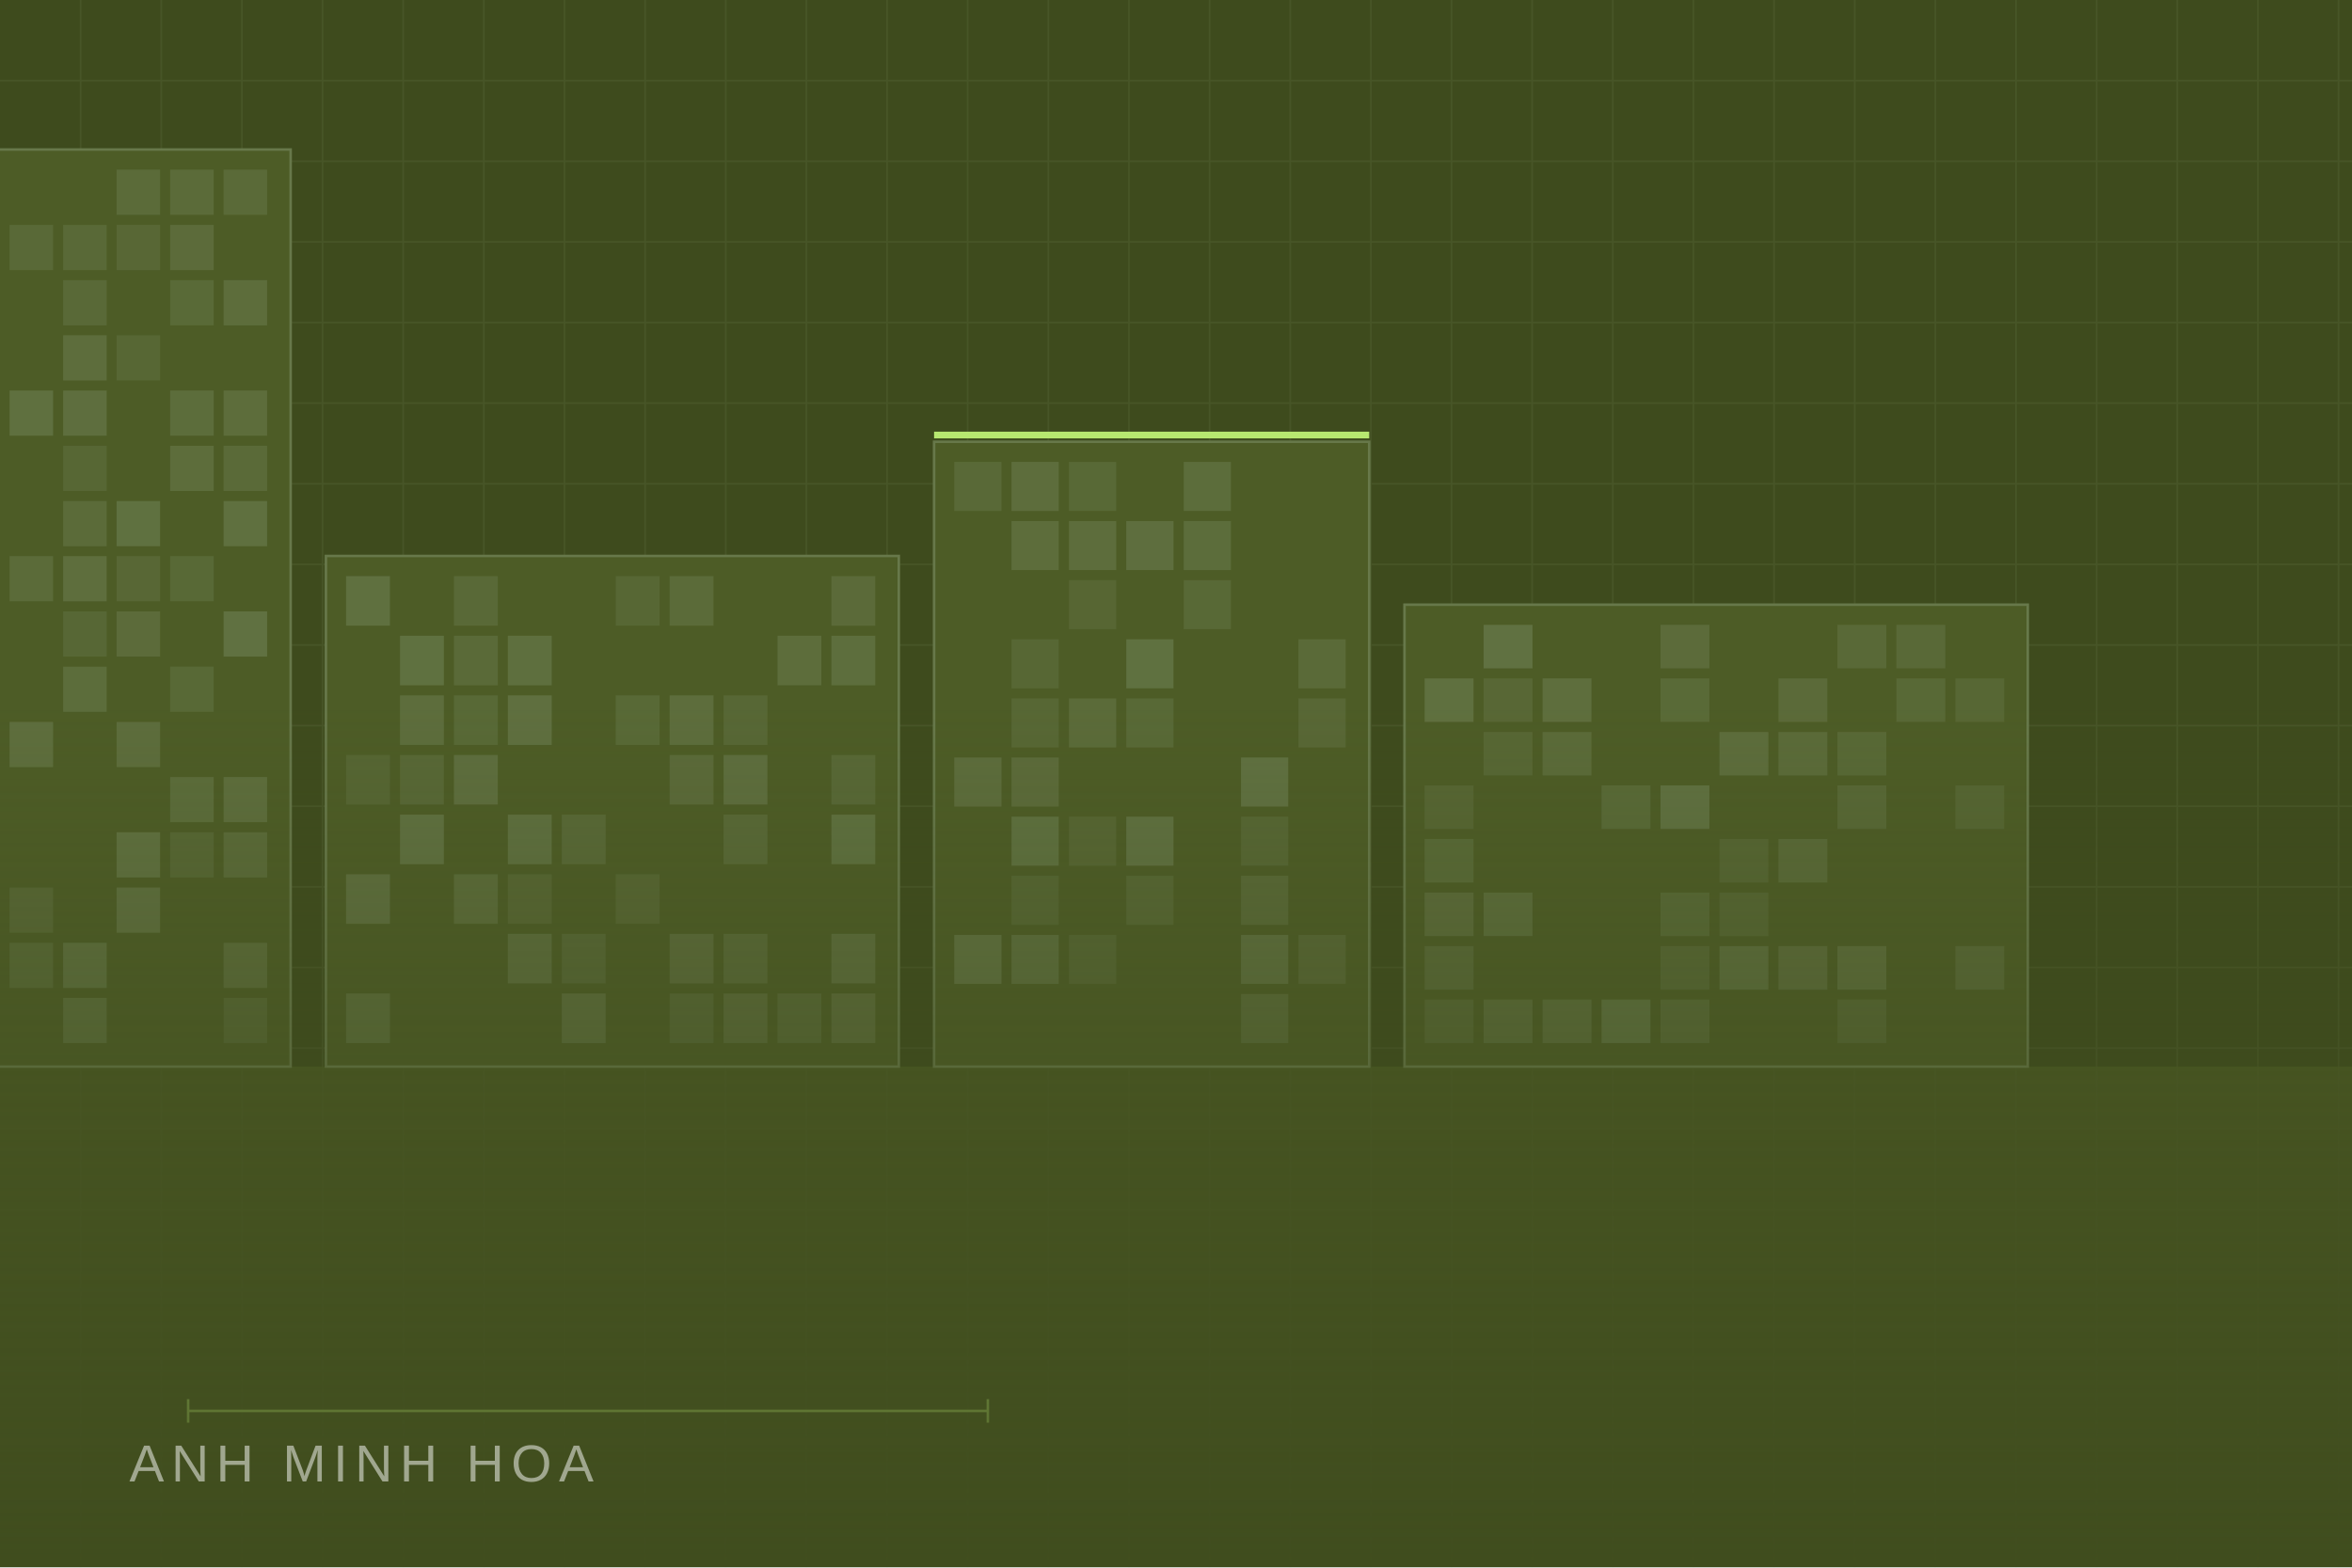
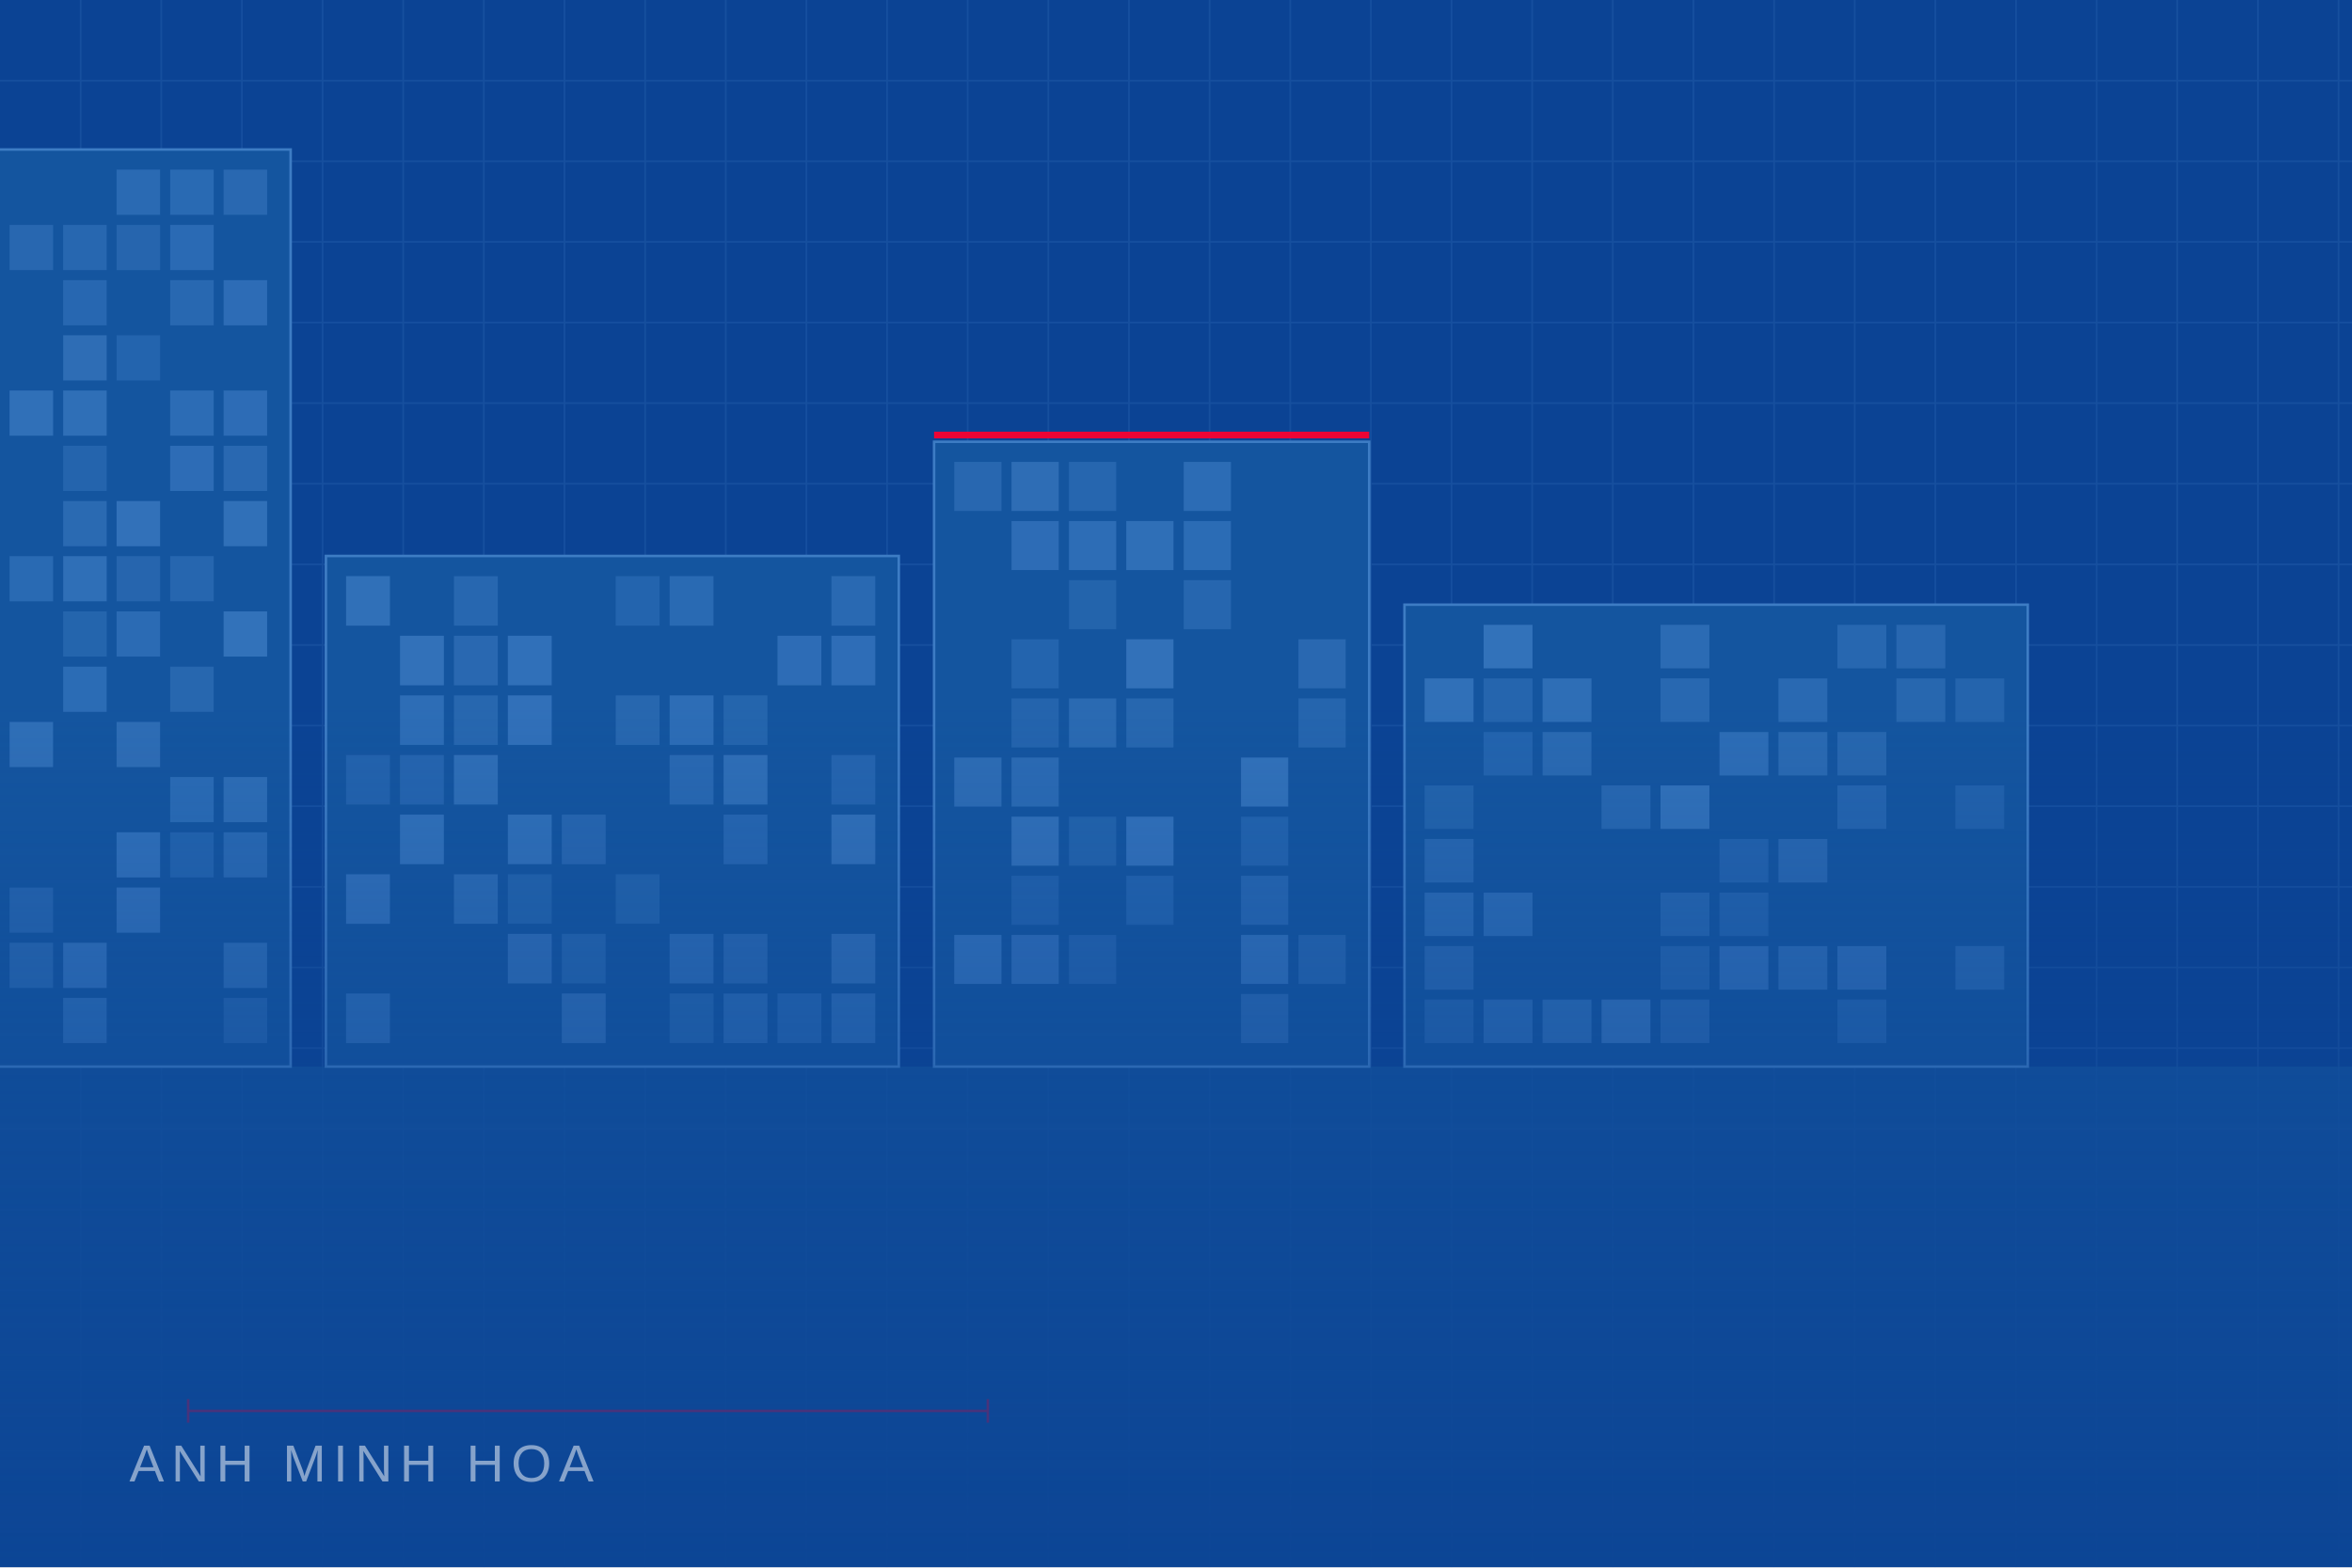
<svg xmlns="http://www.w3.org/2000/svg" viewBox="0 0 1400 933" width="1400" height="933" role="img" aria-label="Ảnh minh họa công trình">
-   <rect width="1400" height="933" fill="#3e4b1d" />
-   <g stroke="#67784a" stroke-width="1" opacity="0.22">
+   <rect width="1400" height="933" fill="#0b4394" />
+   <g stroke="#3d7cc4" stroke-width="1" opacity="0.22">
    <line x1="48" y1="0" x2="48" y2="933" />
    <line x1="96" y1="0" x2="96" y2="933" />
    <line x1="144" y1="0" x2="144" y2="933" />
    <line x1="192" y1="0" x2="192" y2="933" />
    <line x1="240" y1="0" x2="240" y2="933" />
    <line x1="288" y1="0" x2="288" y2="933" />
    <line x1="336" y1="0" x2="336" y2="933" />
    <line x1="384" y1="0" x2="384" y2="933" />
    <line x1="432" y1="0" x2="432" y2="933" />
    <line x1="480" y1="0" x2="480" y2="933" />
    <line x1="528" y1="0" x2="528" y2="933" />
    <line x1="576" y1="0" x2="576" y2="933" />
    <line x1="624" y1="0" x2="624" y2="933" />
    <line x1="672" y1="0" x2="672" y2="933" />
    <line x1="720" y1="0" x2="720" y2="933" />
    <line x1="768" y1="0" x2="768" y2="933" />
    <line x1="816" y1="0" x2="816" y2="933" />
    <line x1="864" y1="0" x2="864" y2="933" />
    <line x1="912" y1="0" x2="912" y2="933" />
    <line x1="960" y1="0" x2="960" y2="933" />
    <line x1="1008" y1="0" x2="1008" y2="933" />
    <line x1="1056" y1="0" x2="1056" y2="933" />
    <line x1="1104" y1="0" x2="1104" y2="933" />
    <line x1="1152" y1="0" x2="1152" y2="933" />
    <line x1="1200" y1="0" x2="1200" y2="933" />
    <line x1="1248" y1="0" x2="1248" y2="933" />
    <line x1="1296" y1="0" x2="1296" y2="933" />
    <line x1="1344" y1="0" x2="1344" y2="933" />
    <line x1="1392" y1="0" x2="1392" y2="933" />
    <line x1="0" y1="48" x2="1400" y2="48" />
    <line x1="0" y1="96" x2="1400" y2="96" />
    <line x1="0" y1="144" x2="1400" y2="144" />
    <line x1="0" y1="192" x2="1400" y2="192" />
    <line x1="0" y1="240" x2="1400" y2="240" />
    <line x1="0" y1="288" x2="1400" y2="288" />
    <line x1="0" y1="336" x2="1400" y2="336" />
    <line x1="0" y1="384" x2="1400" y2="384" />
    <line x1="0" y1="432" x2="1400" y2="432" />
    <line x1="0" y1="480" x2="1400" y2="480" />
    <line x1="0" y1="528" x2="1400" y2="528" />
    <line x1="0" y1="576" x2="1400" y2="576" />
    <line x1="0" y1="624" x2="1400" y2="624" />
    <line x1="0" y1="672" x2="1400" y2="672" />
    <line x1="0" y1="720" x2="1400" y2="720" />
    <line x1="0" y1="768" x2="1400" y2="768" />
    <line x1="0" y1="816" x2="1400" y2="816" />
    <line x1="0" y1="864" x2="1400" y2="864" />
    <line x1="0" y1="912" x2="1400" y2="912" />
  </g>
-   <rect x="0" y="635" width="1400" height="298" fill="#4d5c26" opacity="0.75" />
-   <rect x="-70" y="89" width="243" height="546" fill="#4d5c26" stroke="#67784a" stroke-width="1.5" />
-   <rect x="-58.0" y="133.9" width="25.9" height="26.9" fill="#67784a" opacity="0.67" />
-   <rect x="-58.0" y="166.8" width="25.9" height="26.9" fill="#67784a" opacity="0.53" />
-   <rect x="-58.0" y="199.6" width="25.9" height="26.9" fill="#67784a" opacity="0.65" />
-   <rect x="-58.0" y="265.4" width="25.9" height="26.9" fill="#67784a" opacity="0.44" />
-   <rect x="-58.0" y="364.0" width="25.9" height="26.9" fill="#67784a" opacity="0.65" />
-   <rect x="-58.0" y="396.9" width="25.9" height="26.9" fill="#67784a" opacity="0.46" />
-   <rect x="-58.0" y="429.8" width="25.9" height="26.9" fill="#67784a" opacity="0.38" />
-   <rect x="-58.0" y="495.5" width="25.9" height="26.9" fill="#67784a" opacity="0.35" />
-   <rect x="-58.0" y="528.4" width="25.9" height="26.9" fill="#67784a" opacity="0.40" />
-   <rect x="-58.0" y="561.3" width="25.9" height="26.9" fill="#67784a" opacity="0.37" />
-   <rect x="-58.0" y="594.1" width="25.9" height="26.9" fill="#67784a" opacity="0.75" />
-   <rect x="-26.1" y="133.9" width="25.9" height="26.9" fill="#67784a" opacity="0.48" />
-   <rect x="-26.1" y="199.6" width="25.9" height="26.9" fill="#67784a" opacity="0.38" />
-   <rect x="-26.1" y="298.3" width="25.9" height="26.9" fill="#67784a" opacity="0.74" />
-   <rect x="-26.1" y="364.0" width="25.9" height="26.9" fill="#67784a" opacity="0.35" />
-   <rect x="-26.1" y="396.9" width="25.9" height="26.9" fill="#67784a" opacity="0.39" />
-   <rect x="-26.1" y="429.8" width="25.9" height="26.9" fill="#67784a" opacity="0.50" />
-   <rect x="-26.1" y="462.6" width="25.9" height="26.9" fill="#67784a" opacity="0.50" />
-   <rect x="-26.1" y="495.5" width="25.9" height="26.9" fill="#67784a" opacity="0.46" />
-   <rect x="-26.1" y="594.1" width="25.9" height="26.9" fill="#67784a" opacity="0.43" />
-   <rect x="5.7" y="133.9" width="25.9" height="26.9" fill="#67784a" opacity="0.47" />
-   <rect x="5.7" y="232.5" width="25.9" height="26.9" fill="#67784a" opacity="0.69" />
-   <rect x="5.7" y="331.1" width="25.9" height="26.9" fill="#67784a" opacity="0.53" />
-   <rect x="5.7" y="429.8" width="25.9" height="26.9" fill="#67784a" opacity="0.65" />
-   <rect x="5.7" y="528.4" width="25.9" height="26.9" fill="#67784a" opacity="0.42" />
-   <rect x="5.7" y="561.3" width="25.9" height="26.9" fill="#67784a" opacity="0.45" />
-   <rect x="37.6" y="133.9" width="25.9" height="26.9" fill="#67784a" opacity="0.46" />
-   <rect x="37.6" y="166.8" width="25.9" height="26.9" fill="#67784a" opacity="0.48" />
-   <rect x="37.6" y="199.6" width="25.9" height="26.9" fill="#67784a" opacity="0.62" />
-   <rect x="37.6" y="232.5" width="25.9" height="26.9" fill="#67784a" opacity="0.66" />
-   <rect x="37.6" y="265.4" width="25.9" height="26.9" fill="#67784a" opacity="0.39" />
-   <rect x="37.6" y="298.3" width="25.9" height="26.9" fill="#67784a" opacity="0.52" />
-   <rect x="37.6" y="331.1" width="25.9" height="26.9" fill="#67784a" opacity="0.65" />
-   <rect x="37.6" y="364.0" width="25.9" height="26.9" fill="#67784a" opacity="0.40" />
-   <rect x="37.6" y="396.9" width="25.9" height="26.9" fill="#67784a" opacity="0.58" />
-   <rect x="37.6" y="561.3" width="25.9" height="26.9" fill="#67784a" opacity="0.68" />
-   <rect x="37.6" y="594.1" width="25.9" height="26.9" fill="#67784a" opacity="0.58" />
-   <rect x="69.4" y="101.0" width="25.9" height="26.9" fill="#67784a" opacity="0.54" />
-   <rect x="69.4" y="133.9" width="25.9" height="26.9" fill="#67784a" opacity="0.42" />
-   <rect x="69.4" y="199.6" width="25.9" height="26.9" fill="#67784a" opacity="0.38" />
-   <rect x="69.4" y="298.3" width="25.9" height="26.9" fill="#67784a" opacity="0.72" />
-   <rect x="69.4" y="331.1" width="25.9" height="26.9" fill="#67784a" opacity="0.42" />
-   <rect x="69.4" y="364.0" width="25.9" height="26.9" fill="#67784a" opacity="0.56" />
-   <rect x="69.4" y="429.8" width="25.9" height="26.9" fill="#67784a" opacity="0.62" />
-   <rect x="69.4" y="495.5" width="25.9" height="26.9" fill="#67784a" opacity="0.73" />
-   <rect x="69.4" y="528.4" width="25.9" height="26.9" fill="#67784a" opacity="0.70" />
-   <rect x="101.3" y="101.0" width="25.9" height="26.9" fill="#67784a" opacity="0.53" />
-   <rect x="101.3" y="133.9" width="25.9" height="26.9" fill="#67784a" opacity="0.55" />
-   <rect x="101.3" y="166.8" width="25.9" height="26.9" fill="#67784a" opacity="0.49" />
-   <rect x="101.3" y="232.5" width="25.9" height="26.9" fill="#67784a" opacity="0.59" />
-   <rect x="101.3" y="265.4" width="25.9" height="26.9" fill="#67784a" opacity="0.60" />
-   <rect x="101.3" y="331.1" width="25.9" height="26.9" fill="#67784a" opacity="0.44" />
-   <rect x="101.3" y="396.9" width="25.9" height="26.9" fill="#67784a" opacity="0.45" />
-   <rect x="101.3" y="462.6" width="25.9" height="26.9" fill="#67784a" opacity="0.58" />
-   <rect x="101.3" y="495.5" width="25.9" height="26.9" fill="#67784a" opacity="0.38" />
-   <rect x="133.1" y="101.0" width="25.9" height="26.9" fill="#67784a" opacity="0.50" />
-   <rect x="133.1" y="166.8" width="25.9" height="26.9" fill="#67784a" opacity="0.60" />
-   <rect x="133.1" y="232.5" width="25.9" height="26.9" fill="#67784a" opacity="0.60" />
-   <rect x="133.1" y="265.4" width="25.9" height="26.9" fill="#67784a" opacity="0.50" />
-   <rect x="133.1" y="298.3" width="25.9" height="26.9" fill="#67784a" opacity="0.69" />
-   <rect x="133.1" y="364.0" width="25.9" height="26.9" fill="#67784a" opacity="0.74" />
-   <rect x="133.1" y="462.6" width="25.9" height="26.9" fill="#67784a" opacity="0.64" />
-   <rect x="133.1" y="495.5" width="25.9" height="26.9" fill="#67784a" opacity="0.54" />
-   <rect x="133.1" y="561.3" width="25.9" height="26.9" fill="#67784a" opacity="0.57" />
-   <rect x="133.1" y="594.1" width="25.9" height="26.9" fill="#67784a" opacity="0.39" />
-   <rect x="194" y="331" width="341" height="304" fill="#4d5c26" stroke="#67784a" stroke-width="1.5" />
-   <rect x="206.0" y="343.0" width="26.1" height="29.5" fill="#67784a" opacity="0.69" />
-   <rect x="206.0" y="449.5" width="26.1" height="29.5" fill="#67784a" opacity="0.36" />
-   <rect x="206.0" y="520.5" width="26.1" height="29.5" fill="#67784a" opacity="0.70" />
-   <rect x="206.0" y="591.5" width="26.1" height="29.5" fill="#67784a" opacity="0.59" />
-   <rect x="238.1" y="378.5" width="26.1" height="29.5" fill="#67784a" opacity="0.72" />
-   <rect x="238.1" y="414.0" width="26.1" height="29.5" fill="#67784a" opacity="0.61" />
-   <rect x="238.1" y="449.5" width="26.1" height="29.5" fill="#67784a" opacity="0.43" />
-   <rect x="238.1" y="485.0" width="26.1" height="29.5" fill="#67784a" opacity="0.74" />
-   <rect x="270.2" y="343.0" width="26.1" height="29.5" fill="#67784a" opacity="0.46" />
-   <rect x="270.2" y="378.5" width="26.1" height="29.5" fill="#67784a" opacity="0.50" />
-   <rect x="270.2" y="414.0" width="26.1" height="29.5" fill="#67784a" opacity="0.45" />
-   <rect x="270.2" y="449.5" width="26.1" height="29.5" fill="#67784a" opacity="0.66" />
-   <rect x="270.2" y="520.5" width="26.1" height="29.5" fill="#67784a" opacity="0.57" />
-   <rect x="302.3" y="378.5" width="26.1" height="29.5" fill="#67784a" opacity="0.68" />
-   <rect x="302.3" y="414.0" width="26.1" height="29.5" fill="#67784a" opacity="0.70" />
-   <rect x="302.3" y="485.0" width="26.1" height="29.5" fill="#67784a" opacity="0.71" />
-   <rect x="302.3" y="520.5" width="26.1" height="29.5" fill="#67784a" opacity="0.37" />
-   <rect x="302.3" y="556.0" width="26.1" height="29.5" fill="#67784a" opacity="0.62" />
-   <rect x="334.4" y="485.0" width="26.1" height="29.5" fill="#67784a" opacity="0.47" />
-   <rect x="334.4" y="556.0" width="26.1" height="29.5" fill="#67784a" opacity="0.40" />
-   <rect x="334.4" y="591.5" width="26.1" height="29.5" fill="#67784a" opacity="0.62" />
-   <rect x="366.5" y="343.0" width="26.1" height="29.5" fill="#67784a" opacity="0.38" />
-   <rect x="366.5" y="414.0" width="26.1" height="29.5" fill="#67784a" opacity="0.45" />
-   <rect x="366.5" y="520.5" width="26.1" height="29.5" fill="#67784a" opacity="0.37" />
-   <rect x="398.6" y="343.0" width="26.1" height="29.5" fill="#67784a" opacity="0.53" />
-   <rect x="398.6" y="414.0" width="26.1" height="29.5" fill="#67784a" opacity="0.61" />
-   <rect x="398.6" y="449.5" width="26.1" height="29.5" fill="#67784a" opacity="0.51" />
-   <rect x="398.6" y="556.0" width="26.1" height="29.5" fill="#67784a" opacity="0.56" />
-   <rect x="398.6" y="591.5" width="26.1" height="29.5" fill="#67784a" opacity="0.40" />
-   <rect x="430.7" y="414.0" width="26.1" height="29.5" fill="#67784a" opacity="0.40" />
-   <rect x="430.7" y="449.5" width="26.1" height="29.5" fill="#67784a" opacity="0.66" />
-   <rect x="430.7" y="485.0" width="26.1" height="29.5" fill="#67784a" opacity="0.48" />
-   <rect x="430.7" y="556.0" width="26.1" height="29.5" fill="#67784a" opacity="0.47" />
-   <rect x="430.7" y="591.5" width="26.1" height="29.5" fill="#67784a" opacity="0.51" />
-   <rect x="462.8" y="378.5" width="26.1" height="29.5" fill="#67784a" opacity="0.60" />
-   <rect x="462.8" y="591.5" width="26.1" height="29.5" fill="#67784a" opacity="0.43" />
-   <rect x="494.9" y="343.0" width="26.1" height="29.5" fill="#67784a" opacity="0.51" />
-   <rect x="494.9" y="378.5" width="26.1" height="29.5" fill="#67784a" opacity="0.63" />
-   <rect x="494.9" y="449.5" width="26.1" height="29.5" fill="#67784a" opacity="0.43" />
-   <rect x="494.9" y="485.0" width="26.1" height="29.5" fill="#67784a" opacity="0.72" />
-   <rect x="494.9" y="556.0" width="26.1" height="29.5" fill="#67784a" opacity="0.62" />
-   <rect x="494.9" y="591.5" width="26.1" height="29.5" fill="#67784a" opacity="0.56" />
-   <rect x="556" y="263" width="259" height="372" fill="#4d5c26" stroke="#67784a" stroke-width="1.5" />
-   <rect x="568.0" y="275.0" width="28.1" height="29.2" fill="#67784a" opacity="0.47" />
-   <rect x="568.0" y="451.0" width="28.1" height="29.2" fill="#67784a" opacity="0.62" />
-   <rect x="568.0" y="556.6" width="28.1" height="29.2" fill="#67784a" opacity="0.73" />
-   <rect x="602.1" y="275.0" width="28.1" height="29.2" fill="#67784a" opacity="0.62" />
-   <rect x="602.1" y="310.2" width="28.1" height="29.2" fill="#67784a" opacity="0.60" />
-   <rect x="602.1" y="380.6" width="28.1" height="29.2" fill="#67784a" opacity="0.38" />
-   <rect x="602.1" y="415.8" width="28.1" height="29.2" fill="#67784a" opacity="0.39" />
-   <rect x="602.1" y="451.0" width="28.1" height="29.2" fill="#67784a" opacity="0.56" />
-   <rect x="602.1" y="486.2" width="28.1" height="29.2" fill="#67784a" opacity="0.72" />
-   <rect x="602.1" y="521.4" width="28.1" height="29.2" fill="#67784a" opacity="0.35" />
-   <rect x="602.1" y="556.6" width="28.1" height="29.2" fill="#67784a" opacity="0.63" />
-   <rect x="636.3" y="275.0" width="28.1" height="29.2" fill="#67784a" opacity="0.44" />
-   <rect x="636.3" y="310.2" width="28.1" height="29.2" fill="#67784a" opacity="0.61" />
-   <rect x="636.3" y="345.4" width="28.1" height="29.2" fill="#67784a" opacity="0.37" />
-   <rect x="636.3" y="415.8" width="28.1" height="29.2" fill="#67784a" opacity="0.52" />
-   <rect x="636.3" y="486.2" width="28.1" height="29.2" fill="#67784a" opacity="0.37" />
-   <rect x="636.3" y="556.6" width="28.1" height="29.2" fill="#67784a" opacity="0.36" />
-   <rect x="670.4" y="310.2" width="28.1" height="29.2" fill="#67784a" opacity="0.66" />
-   <rect x="670.4" y="380.6" width="28.1" height="29.2" fill="#67784a" opacity="0.72" />
-   <rect x="670.4" y="415.8" width="28.1" height="29.2" fill="#67784a" opacity="0.45" />
-   <rect x="670.4" y="486.2" width="28.1" height="29.2" fill="#67784a" opacity="0.75" />
-   <rect x="670.4" y="521.4" width="28.1" height="29.2" fill="#67784a" opacity="0.38" />
-   <rect x="704.6" y="275.0" width="28.1" height="29.2" fill="#67784a" opacity="0.59" />
-   <rect x="704.6" y="310.2" width="28.1" height="29.2" fill="#67784a" opacity="0.58" />
-   <rect x="704.6" y="345.4" width="28.1" height="29.2" fill="#67784a" opacity="0.44" />
-   <rect x="738.7" y="451.0" width="28.1" height="29.2" fill="#67784a" opacity="0.74" />
-   <rect x="738.7" y="486.2" width="28.1" height="29.2" fill="#67784a" opacity="0.38" />
-   <rect x="738.7" y="521.4" width="28.1" height="29.2" fill="#67784a" opacity="0.48" />
-   <rect x="738.7" y="556.6" width="28.1" height="29.2" fill="#67784a" opacity="0.68" />
-   <rect x="738.7" y="591.8" width="28.1" height="29.2" fill="#67784a" opacity="0.50" />
-   <rect x="772.9" y="380.6" width="28.1" height="29.2" fill="#67784a" opacity="0.50" />
-   <rect x="772.9" y="415.8" width="28.1" height="29.2" fill="#67784a" opacity="0.41" />
-   <rect x="772.9" y="556.6" width="28.1" height="29.2" fill="#67784a" opacity="0.41" />
-   <rect x="556" y="257" width="259" height="4" fill="#b7e870" />
-   <rect x="836" y="360" width="371" height="275" fill="#4d5c26" stroke="#67784a" stroke-width="1.5" />
-   <rect x="848.0" y="403.9" width="29.1" height="25.9" fill="#67784a" opacity="0.69" />
-   <rect x="848.0" y="467.6" width="29.1" height="25.9" fill="#67784a" opacity="0.37" />
-   <rect x="848.0" y="499.5" width="29.1" height="25.9" fill="#67784a" opacity="0.49" />
-   <rect x="848.0" y="531.4" width="29.1" height="25.9" fill="#67784a" opacity="0.56" />
-   <rect x="848.0" y="563.3" width="29.1" height="25.9" fill="#67784a" opacity="0.47" />
-   <rect x="848.0" y="595.1" width="29.1" height="25.9" fill="#67784a" opacity="0.39" />
-   <rect x="883.1" y="372.0" width="29.1" height="25.9" fill="#67784a" opacity="0.74" />
-   <rect x="883.1" y="403.9" width="29.1" height="25.9" fill="#67784a" opacity="0.41" />
-   <rect x="883.1" y="435.8" width="29.1" height="25.9" fill="#67784a" opacity="0.38" />
-   <rect x="883.1" y="531.4" width="29.1" height="25.9" fill="#67784a" opacity="0.59" />
-   <rect x="883.1" y="595.1" width="29.1" height="25.9" fill="#67784a" opacity="0.54" />
-   <rect x="918.2" y="403.9" width="29.1" height="25.9" fill="#67784a" opacity="0.64" />
-   <rect x="918.2" y="435.8" width="29.1" height="25.9" fill="#67784a" opacity="0.52" />
-   <rect x="918.2" y="595.1" width="29.1" height="25.9" fill="#67784a" opacity="0.57" />
-   <rect x="953.3" y="467.6" width="29.1" height="25.9" fill="#67784a" opacity="0.49" />
-   <rect x="953.3" y="595.1" width="29.1" height="25.9" fill="#67784a" opacity="0.72" />
-   <rect x="988.4" y="372.0" width="29.1" height="25.9" fill="#67784a" opacity="0.56" />
-   <rect x="988.4" y="403.9" width="29.1" height="25.9" fill="#67784a" opacity="0.49" />
-   <rect x="988.4" y="467.6" width="29.1" height="25.9" fill="#67784a" opacity="0.74" />
-   <rect x="988.4" y="531.4" width="29.1" height="25.9" fill="#67784a" opacity="0.44" />
-   <rect x="988.4" y="563.3" width="29.1" height="25.9" fill="#67784a" opacity="0.39" />
-   <rect x="988.4" y="595.1" width="29.1" height="25.9" fill="#67784a" opacity="0.47" />
-   <rect x="1023.5" y="435.8" width="29.1" height="25.9" fill="#67784a" opacity="0.61" />
-   <rect x="1023.5" y="499.5" width="29.1" height="25.9" fill="#67784a" opacity="0.36" />
-   <rect x="1023.5" y="531.4" width="29.1" height="25.9" fill="#67784a" opacity="0.36" />
-   <rect x="1023.5" y="563.3" width="29.1" height="25.9" fill="#67784a" opacity="0.63" />
-   <rect x="1058.6" y="403.9" width="29.1" height="25.9" fill="#67784a" opacity="0.51" />
-   <rect x="1058.6" y="435.8" width="29.1" height="25.9" fill="#67784a" opacity="0.52" />
-   <rect x="1058.6" y="499.5" width="29.1" height="25.9" fill="#67784a" opacity="0.50" />
-   <rect x="1058.6" y="563.3" width="29.1" height="25.9" fill="#67784a" opacity="0.56" />
-   <rect x="1093.7" y="372.0" width="29.1" height="25.9" fill="#67784a" opacity="0.46" />
-   <rect x="1093.7" y="435.8" width="29.1" height="25.9" fill="#67784a" opacity="0.45" />
-   <rect x="1093.7" y="467.6" width="29.1" height="25.9" fill="#67784a" opacity="0.43" />
-   <rect x="1093.7" y="563.3" width="29.1" height="25.9" fill="#67784a" opacity="0.60" />
-   <rect x="1093.7" y="595.1" width="29.1" height="25.9" fill="#67784a" opacity="0.38" />
-   <rect x="1128.8" y="372.0" width="29.1" height="25.9" fill="#67784a" opacity="0.47" />
-   <rect x="1128.8" y="403.9" width="29.1" height="25.9" fill="#67784a" opacity="0.45" />
-   <rect x="1163.9" y="403.9" width="29.1" height="25.9" fill="#67784a" opacity="0.39" />
-   <rect x="1163.9" y="467.6" width="29.1" height="25.9" fill="#67784a" opacity="0.35" />
-   <rect x="1163.9" y="563.3" width="29.1" height="25.9" fill="#67784a" opacity="0.46" />
-   <g stroke="#b7e870" stroke-width="1.5" opacity="0.85">
+   <rect x="0" y="635" width="1400" height="298" fill="#14559f" opacity="0.75" />
+   <rect x="-70" y="89" width="243" height="546" fill="#14559f" stroke="#3d7cc4" stroke-width="1.5" />
+   <rect x="-58.0" y="133.9" width="25.9" height="26.9" fill="#3d7cc4" opacity="0.67" />
+   <rect x="-58.0" y="166.8" width="25.9" height="26.9" fill="#3d7cc4" opacity="0.53" />
+   <rect x="-58.0" y="199.6" width="25.9" height="26.9" fill="#3d7cc4" opacity="0.65" />
+   <rect x="-58.0" y="265.4" width="25.9" height="26.9" fill="#3d7cc4" opacity="0.44" />
+   <rect x="-58.0" y="364.0" width="25.9" height="26.9" fill="#3d7cc4" opacity="0.65" />
+   <rect x="-58.0" y="396.9" width="25.9" height="26.9" fill="#3d7cc4" opacity="0.46" />
+   <rect x="-58.0" y="429.8" width="25.9" height="26.9" fill="#3d7cc4" opacity="0.38" />
+   <rect x="-58.0" y="495.5" width="25.9" height="26.9" fill="#3d7cc4" opacity="0.35" />
+   <rect x="-58.0" y="528.4" width="25.9" height="26.9" fill="#3d7cc4" opacity="0.40" />
+   <rect x="-58.0" y="561.3" width="25.9" height="26.9" fill="#3d7cc4" opacity="0.37" />
+   <rect x="-58.0" y="594.1" width="25.9" height="26.9" fill="#3d7cc4" opacity="0.75" />
+   <rect x="-26.1" y="133.9" width="25.9" height="26.9" fill="#3d7cc4" opacity="0.48" />
+   <rect x="-26.1" y="199.6" width="25.9" height="26.9" fill="#3d7cc4" opacity="0.38" />
+   <rect x="-26.1" y="298.3" width="25.9" height="26.9" fill="#3d7cc4" opacity="0.74" />
+   <rect x="-26.1" y="364.0" width="25.9" height="26.9" fill="#3d7cc4" opacity="0.35" />
+   <rect x="-26.1" y="396.9" width="25.9" height="26.9" fill="#3d7cc4" opacity="0.39" />
+   <rect x="-26.1" y="429.8" width="25.9" height="26.9" fill="#3d7cc4" opacity="0.50" />
+   <rect x="-26.1" y="462.6" width="25.9" height="26.9" fill="#3d7cc4" opacity="0.50" />
+   <rect x="-26.1" y="495.5" width="25.9" height="26.9" fill="#3d7cc4" opacity="0.46" />
+   <rect x="-26.1" y="594.1" width="25.9" height="26.9" fill="#3d7cc4" opacity="0.43" />
+   <rect x="5.7" y="133.9" width="25.9" height="26.9" fill="#3d7cc4" opacity="0.47" />
+   <rect x="5.7" y="232.5" width="25.9" height="26.9" fill="#3d7cc4" opacity="0.69" />
+   <rect x="5.7" y="331.1" width="25.9" height="26.9" fill="#3d7cc4" opacity="0.53" />
+   <rect x="5.7" y="429.8" width="25.9" height="26.9" fill="#3d7cc4" opacity="0.65" />
+   <rect x="5.7" y="528.4" width="25.9" height="26.9" fill="#3d7cc4" opacity="0.42" />
+   <rect x="5.7" y="561.3" width="25.9" height="26.9" fill="#3d7cc4" opacity="0.45" />
+   <rect x="37.6" y="133.9" width="25.9" height="26.9" fill="#3d7cc4" opacity="0.46" />
+   <rect x="37.6" y="166.8" width="25.9" height="26.9" fill="#3d7cc4" opacity="0.48" />
+   <rect x="37.6" y="199.6" width="25.9" height="26.9" fill="#3d7cc4" opacity="0.62" />
+   <rect x="37.6" y="232.5" width="25.9" height="26.9" fill="#3d7cc4" opacity="0.66" />
+   <rect x="37.6" y="265.4" width="25.9" height="26.9" fill="#3d7cc4" opacity="0.39" />
+   <rect x="37.6" y="298.3" width="25.9" height="26.9" fill="#3d7cc4" opacity="0.52" />
+   <rect x="37.6" y="331.1" width="25.9" height="26.9" fill="#3d7cc4" opacity="0.65" />
+   <rect x="37.6" y="364.0" width="25.9" height="26.9" fill="#3d7cc4" opacity="0.40" />
+   <rect x="37.6" y="396.9" width="25.9" height="26.9" fill="#3d7cc4" opacity="0.58" />
+   <rect x="37.6" y="561.3" width="25.9" height="26.9" fill="#3d7cc4" opacity="0.68" />
+   <rect x="37.6" y="594.1" width="25.9" height="26.9" fill="#3d7cc4" opacity="0.58" />
+   <rect x="69.4" y="101.0" width="25.9" height="26.9" fill="#3d7cc4" opacity="0.54" />
+   <rect x="69.4" y="133.9" width="25.9" height="26.9" fill="#3d7cc4" opacity="0.42" />
+   <rect x="69.4" y="199.6" width="25.9" height="26.9" fill="#3d7cc4" opacity="0.38" />
+   <rect x="69.4" y="298.3" width="25.9" height="26.9" fill="#3d7cc4" opacity="0.72" />
+   <rect x="69.4" y="331.1" width="25.9" height="26.9" fill="#3d7cc4" opacity="0.42" />
+   <rect x="69.4" y="364.0" width="25.9" height="26.9" fill="#3d7cc4" opacity="0.56" />
+   <rect x="69.4" y="429.8" width="25.9" height="26.9" fill="#3d7cc4" opacity="0.62" />
+   <rect x="69.4" y="495.5" width="25.9" height="26.9" fill="#3d7cc4" opacity="0.73" />
+   <rect x="69.4" y="528.4" width="25.9" height="26.9" fill="#3d7cc4" opacity="0.70" />
+   <rect x="101.3" y="101.0" width="25.9" height="26.9" fill="#3d7cc4" opacity="0.53" />
+   <rect x="101.3" y="133.9" width="25.9" height="26.9" fill="#3d7cc4" opacity="0.55" />
+   <rect x="101.3" y="166.8" width="25.9" height="26.9" fill="#3d7cc4" opacity="0.49" />
+   <rect x="101.3" y="232.5" width="25.9" height="26.9" fill="#3d7cc4" opacity="0.59" />
+   <rect x="101.3" y="265.4" width="25.9" height="26.9" fill="#3d7cc4" opacity="0.60" />
+   <rect x="101.3" y="331.1" width="25.9" height="26.9" fill="#3d7cc4" opacity="0.44" />
+   <rect x="101.3" y="396.9" width="25.9" height="26.9" fill="#3d7cc4" opacity="0.45" />
+   <rect x="101.3" y="462.6" width="25.9" height="26.9" fill="#3d7cc4" opacity="0.58" />
+   <rect x="101.3" y="495.5" width="25.9" height="26.9" fill="#3d7cc4" opacity="0.38" />
+   <rect x="133.1" y="101.0" width="25.9" height="26.9" fill="#3d7cc4" opacity="0.50" />
+   <rect x="133.1" y="166.8" width="25.9" height="26.9" fill="#3d7cc4" opacity="0.60" />
+   <rect x="133.1" y="232.5" width="25.9" height="26.9" fill="#3d7cc4" opacity="0.60" />
+   <rect x="133.1" y="265.4" width="25.9" height="26.9" fill="#3d7cc4" opacity="0.50" />
+   <rect x="133.1" y="298.3" width="25.9" height="26.9" fill="#3d7cc4" opacity="0.69" />
+   <rect x="133.1" y="364.0" width="25.9" height="26.9" fill="#3d7cc4" opacity="0.74" />
+   <rect x="133.1" y="462.6" width="25.9" height="26.9" fill="#3d7cc4" opacity="0.64" />
+   <rect x="133.1" y="495.5" width="25.9" height="26.9" fill="#3d7cc4" opacity="0.54" />
+   <rect x="133.1" y="561.3" width="25.9" height="26.9" fill="#3d7cc4" opacity="0.57" />
+   <rect x="133.1" y="594.1" width="25.9" height="26.9" fill="#3d7cc4" opacity="0.39" />
+   <rect x="194" y="331" width="341" height="304" fill="#14559f" stroke="#3d7cc4" stroke-width="1.5" />
+   <rect x="206.0" y="343.0" width="26.1" height="29.5" fill="#3d7cc4" opacity="0.69" />
+   <rect x="206.0" y="449.5" width="26.1" height="29.5" fill="#3d7cc4" opacity="0.36" />
+   <rect x="206.0" y="520.5" width="26.1" height="29.5" fill="#3d7cc4" opacity="0.70" />
+   <rect x="206.0" y="591.5" width="26.1" height="29.5" fill="#3d7cc4" opacity="0.59" />
+   <rect x="238.1" y="378.5" width="26.1" height="29.5" fill="#3d7cc4" opacity="0.72" />
+   <rect x="238.1" y="414.0" width="26.1" height="29.5" fill="#3d7cc4" opacity="0.61" />
+   <rect x="238.1" y="449.5" width="26.1" height="29.5" fill="#3d7cc4" opacity="0.43" />
+   <rect x="238.1" y="485.0" width="26.1" height="29.5" fill="#3d7cc4" opacity="0.74" />
+   <rect x="270.2" y="343.0" width="26.1" height="29.5" fill="#3d7cc4" opacity="0.46" />
+   <rect x="270.2" y="378.5" width="26.1" height="29.5" fill="#3d7cc4" opacity="0.50" />
+   <rect x="270.2" y="414.0" width="26.1" height="29.5" fill="#3d7cc4" opacity="0.45" />
+   <rect x="270.2" y="449.5" width="26.1" height="29.5" fill="#3d7cc4" opacity="0.66" />
+   <rect x="270.2" y="520.5" width="26.1" height="29.5" fill="#3d7cc4" opacity="0.57" />
+   <rect x="302.3" y="378.5" width="26.1" height="29.5" fill="#3d7cc4" opacity="0.68" />
+   <rect x="302.3" y="414.0" width="26.1" height="29.5" fill="#3d7cc4" opacity="0.70" />
+   <rect x="302.3" y="485.0" width="26.1" height="29.5" fill="#3d7cc4" opacity="0.71" />
+   <rect x="302.3" y="520.5" width="26.1" height="29.5" fill="#3d7cc4" opacity="0.37" />
+   <rect x="302.3" y="556.0" width="26.1" height="29.5" fill="#3d7cc4" opacity="0.62" />
+   <rect x="334.4" y="485.0" width="26.1" height="29.5" fill="#3d7cc4" opacity="0.47" />
+   <rect x="334.4" y="556.0" width="26.1" height="29.5" fill="#3d7cc4" opacity="0.40" />
+   <rect x="334.4" y="591.5" width="26.1" height="29.5" fill="#3d7cc4" opacity="0.62" />
+   <rect x="366.5" y="343.0" width="26.1" height="29.5" fill="#3d7cc4" opacity="0.38" />
+   <rect x="366.5" y="414.0" width="26.1" height="29.5" fill="#3d7cc4" opacity="0.45" />
+   <rect x="366.5" y="520.5" width="26.1" height="29.5" fill="#3d7cc4" opacity="0.37" />
+   <rect x="398.6" y="343.0" width="26.1" height="29.5" fill="#3d7cc4" opacity="0.53" />
+   <rect x="398.6" y="414.0" width="26.1" height="29.5" fill="#3d7cc4" opacity="0.61" />
+   <rect x="398.6" y="449.5" width="26.1" height="29.5" fill="#3d7cc4" opacity="0.51" />
+   <rect x="398.6" y="556.0" width="26.1" height="29.5" fill="#3d7cc4" opacity="0.56" />
+   <rect x="398.6" y="591.5" width="26.1" height="29.5" fill="#3d7cc4" opacity="0.40" />
+   <rect x="430.7" y="414.0" width="26.1" height="29.5" fill="#3d7cc4" opacity="0.40" />
+   <rect x="430.7" y="449.5" width="26.1" height="29.5" fill="#3d7cc4" opacity="0.66" />
+   <rect x="430.7" y="485.0" width="26.1" height="29.5" fill="#3d7cc4" opacity="0.48" />
+   <rect x="430.7" y="556.0" width="26.1" height="29.5" fill="#3d7cc4" opacity="0.47" />
+   <rect x="430.7" y="591.5" width="26.1" height="29.5" fill="#3d7cc4" opacity="0.51" />
+   <rect x="462.8" y="378.5" width="26.1" height="29.5" fill="#3d7cc4" opacity="0.60" />
+   <rect x="462.8" y="591.5" width="26.1" height="29.5" fill="#3d7cc4" opacity="0.43" />
+   <rect x="494.9" y="343.0" width="26.1" height="29.5" fill="#3d7cc4" opacity="0.51" />
+   <rect x="494.9" y="378.5" width="26.1" height="29.5" fill="#3d7cc4" opacity="0.63" />
+   <rect x="494.9" y="449.5" width="26.1" height="29.5" fill="#3d7cc4" opacity="0.43" />
+   <rect x="494.9" y="485.0" width="26.1" height="29.5" fill="#3d7cc4" opacity="0.72" />
+   <rect x="494.9" y="556.0" width="26.1" height="29.5" fill="#3d7cc4" opacity="0.62" />
+   <rect x="494.9" y="591.5" width="26.1" height="29.5" fill="#3d7cc4" opacity="0.56" />
+   <rect x="556" y="263" width="259" height="372" fill="#14559f" stroke="#3d7cc4" stroke-width="1.5" />
+   <rect x="568.0" y="275.0" width="28.1" height="29.2" fill="#3d7cc4" opacity="0.47" />
+   <rect x="568.0" y="451.0" width="28.1" height="29.2" fill="#3d7cc4" opacity="0.62" />
+   <rect x="568.0" y="556.6" width="28.1" height="29.2" fill="#3d7cc4" opacity="0.73" />
+   <rect x="602.1" y="275.0" width="28.1" height="29.2" fill="#3d7cc4" opacity="0.62" />
+   <rect x="602.1" y="310.2" width="28.1" height="29.2" fill="#3d7cc4" opacity="0.60" />
+   <rect x="602.1" y="380.6" width="28.1" height="29.2" fill="#3d7cc4" opacity="0.38" />
+   <rect x="602.1" y="415.8" width="28.1" height="29.2" fill="#3d7cc4" opacity="0.39" />
+   <rect x="602.1" y="451.0" width="28.1" height="29.2" fill="#3d7cc4" opacity="0.56" />
+   <rect x="602.1" y="486.2" width="28.1" height="29.2" fill="#3d7cc4" opacity="0.72" />
+   <rect x="602.1" y="521.4" width="28.1" height="29.2" fill="#3d7cc4" opacity="0.35" />
+   <rect x="602.1" y="556.6" width="28.1" height="29.2" fill="#3d7cc4" opacity="0.63" />
+   <rect x="636.3" y="275.0" width="28.1" height="29.2" fill="#3d7cc4" opacity="0.44" />
+   <rect x="636.3" y="310.2" width="28.1" height="29.2" fill="#3d7cc4" opacity="0.61" />
+   <rect x="636.3" y="345.4" width="28.1" height="29.2" fill="#3d7cc4" opacity="0.37" />
+   <rect x="636.3" y="415.8" width="28.1" height="29.2" fill="#3d7cc4" opacity="0.52" />
+   <rect x="636.3" y="486.2" width="28.1" height="29.2" fill="#3d7cc4" opacity="0.37" />
+   <rect x="636.3" y="556.6" width="28.1" height="29.2" fill="#3d7cc4" opacity="0.36" />
+   <rect x="670.4" y="310.2" width="28.1" height="29.2" fill="#3d7cc4" opacity="0.66" />
+   <rect x="670.4" y="380.6" width="28.1" height="29.2" fill="#3d7cc4" opacity="0.72" />
+   <rect x="670.4" y="415.8" width="28.1" height="29.2" fill="#3d7cc4" opacity="0.45" />
+   <rect x="670.4" y="486.2" width="28.1" height="29.2" fill="#3d7cc4" opacity="0.75" />
+   <rect x="670.4" y="521.4" width="28.1" height="29.2" fill="#3d7cc4" opacity="0.38" />
+   <rect x="704.6" y="275.0" width="28.1" height="29.2" fill="#3d7cc4" opacity="0.59" />
+   <rect x="704.6" y="310.2" width="28.1" height="29.2" fill="#3d7cc4" opacity="0.58" />
+   <rect x="704.6" y="345.4" width="28.1" height="29.2" fill="#3d7cc4" opacity="0.44" />
+   <rect x="738.7" y="451.0" width="28.1" height="29.2" fill="#3d7cc4" opacity="0.74" />
+   <rect x="738.7" y="486.2" width="28.1" height="29.2" fill="#3d7cc4" opacity="0.38" />
+   <rect x="738.7" y="521.4" width="28.1" height="29.2" fill="#3d7cc4" opacity="0.48" />
+   <rect x="738.7" y="556.6" width="28.1" height="29.2" fill="#3d7cc4" opacity="0.68" />
+   <rect x="738.7" y="591.8" width="28.1" height="29.2" fill="#3d7cc4" opacity="0.50" />
+   <rect x="772.9" y="380.6" width="28.1" height="29.2" fill="#3d7cc4" opacity="0.50" />
+   <rect x="772.9" y="415.8" width="28.1" height="29.2" fill="#3d7cc4" opacity="0.41" />
+   <rect x="772.9" y="556.6" width="28.1" height="29.2" fill="#3d7cc4" opacity="0.41" />
+   <rect x="556" y="257" width="259" height="4" fill="#ed0435" />
+   <rect x="836" y="360" width="371" height="275" fill="#14559f" stroke="#3d7cc4" stroke-width="1.5" />
+   <rect x="848.0" y="403.9" width="29.1" height="25.9" fill="#3d7cc4" opacity="0.69" />
+   <rect x="848.0" y="467.6" width="29.1" height="25.9" fill="#3d7cc4" opacity="0.37" />
+   <rect x="848.0" y="499.5" width="29.1" height="25.9" fill="#3d7cc4" opacity="0.49" />
+   <rect x="848.0" y="531.4" width="29.1" height="25.9" fill="#3d7cc4" opacity="0.56" />
+   <rect x="848.0" y="563.3" width="29.1" height="25.9" fill="#3d7cc4" opacity="0.47" />
+   <rect x="848.0" y="595.1" width="29.1" height="25.9" fill="#3d7cc4" opacity="0.39" />
+   <rect x="883.1" y="372.0" width="29.1" height="25.9" fill="#3d7cc4" opacity="0.74" />
+   <rect x="883.1" y="403.9" width="29.1" height="25.9" fill="#3d7cc4" opacity="0.41" />
+   <rect x="883.1" y="435.8" width="29.1" height="25.9" fill="#3d7cc4" opacity="0.38" />
+   <rect x="883.1" y="531.4" width="29.1" height="25.9" fill="#3d7cc4" opacity="0.59" />
+   <rect x="883.1" y="595.1" width="29.1" height="25.9" fill="#3d7cc4" opacity="0.54" />
+   <rect x="918.2" y="403.9" width="29.1" height="25.9" fill="#3d7cc4" opacity="0.64" />
+   <rect x="918.2" y="435.8" width="29.1" height="25.9" fill="#3d7cc4" opacity="0.52" />
+   <rect x="918.2" y="595.1" width="29.1" height="25.9" fill="#3d7cc4" opacity="0.57" />
+   <rect x="953.3" y="467.6" width="29.1" height="25.9" fill="#3d7cc4" opacity="0.49" />
+   <rect x="953.3" y="595.1" width="29.1" height="25.9" fill="#3d7cc4" opacity="0.72" />
+   <rect x="988.4" y="372.0" width="29.1" height="25.9" fill="#3d7cc4" opacity="0.56" />
+   <rect x="988.4" y="403.9" width="29.1" height="25.9" fill="#3d7cc4" opacity="0.49" />
+   <rect x="988.4" y="467.6" width="29.1" height="25.9" fill="#3d7cc4" opacity="0.74" />
+   <rect x="988.4" y="531.4" width="29.1" height="25.9" fill="#3d7cc4" opacity="0.44" />
+   <rect x="988.4" y="563.3" width="29.1" height="25.9" fill="#3d7cc4" opacity="0.39" />
+   <rect x="988.4" y="595.1" width="29.1" height="25.9" fill="#3d7cc4" opacity="0.47" />
+   <rect x="1023.5" y="435.8" width="29.1" height="25.9" fill="#3d7cc4" opacity="0.61" />
+   <rect x="1023.5" y="499.5" width="29.1" height="25.9" fill="#3d7cc4" opacity="0.36" />
+   <rect x="1023.5" y="531.4" width="29.1" height="25.9" fill="#3d7cc4" opacity="0.36" />
+   <rect x="1023.5" y="563.3" width="29.1" height="25.9" fill="#3d7cc4" opacity="0.63" />
+   <rect x="1058.6" y="403.9" width="29.1" height="25.9" fill="#3d7cc4" opacity="0.51" />
+   <rect x="1058.6" y="435.8" width="29.1" height="25.9" fill="#3d7cc4" opacity="0.52" />
+   <rect x="1058.6" y="499.5" width="29.1" height="25.9" fill="#3d7cc4" opacity="0.50" />
+   <rect x="1058.6" y="563.3" width="29.1" height="25.9" fill="#3d7cc4" opacity="0.56" />
+   <rect x="1093.7" y="372.0" width="29.1" height="25.9" fill="#3d7cc4" opacity="0.46" />
+   <rect x="1093.7" y="435.8" width="29.1" height="25.9" fill="#3d7cc4" opacity="0.45" />
+   <rect x="1093.7" y="467.6" width="29.1" height="25.9" fill="#3d7cc4" opacity="0.43" />
+   <rect x="1093.7" y="563.3" width="29.1" height="25.9" fill="#3d7cc4" opacity="0.60" />
+   <rect x="1093.7" y="595.1" width="29.1" height="25.9" fill="#3d7cc4" opacity="0.38" />
+   <rect x="1128.8" y="372.0" width="29.1" height="25.9" fill="#3d7cc4" opacity="0.47" />
+   <rect x="1128.8" y="403.9" width="29.1" height="25.9" fill="#3d7cc4" opacity="0.45" />
+   <rect x="1163.9" y="403.9" width="29.1" height="25.9" fill="#3d7cc4" opacity="0.39" />
+   <rect x="1163.9" y="467.6" width="29.1" height="25.9" fill="#3d7cc4" opacity="0.35" />
+   <rect x="1163.9" y="563.3" width="29.1" height="25.9" fill="#3d7cc4" opacity="0.46" />
+   <g stroke="#ed0435" stroke-width="1.5" opacity="0.85">
    <line x1="112" y1="840" x2="588" y2="840" />
    <line x1="112" y1="833" x2="112" y2="847" />
    <line x1="588" y1="833" x2="588" y2="847" />
  </g>
  <linearGradient id="g" x1="0" y1="1" x2="0" y2="0">
-     <stop offset="0" stop-color="#3e4b1d" stop-opacity="0.85" />
-     <stop offset="0.55" stop-color="#3e4b1d" stop-opacity="0" />
+     <stop offset="0" stop-color="#0b4394" stop-opacity="0.85" />
+     <stop offset="0.55" stop-color="#0b4394" stop-opacity="0" />
  </linearGradient>
  <rect width="1400" height="933" fill="url(#g)" />
  <text x="77" y="882" fill="#ffffff" opacity="0.5" font-family="Segoe UI, Arial, sans-serif" font-size="31" letter-spacing="4.3">ANH MINH HOA</text>
</svg>
